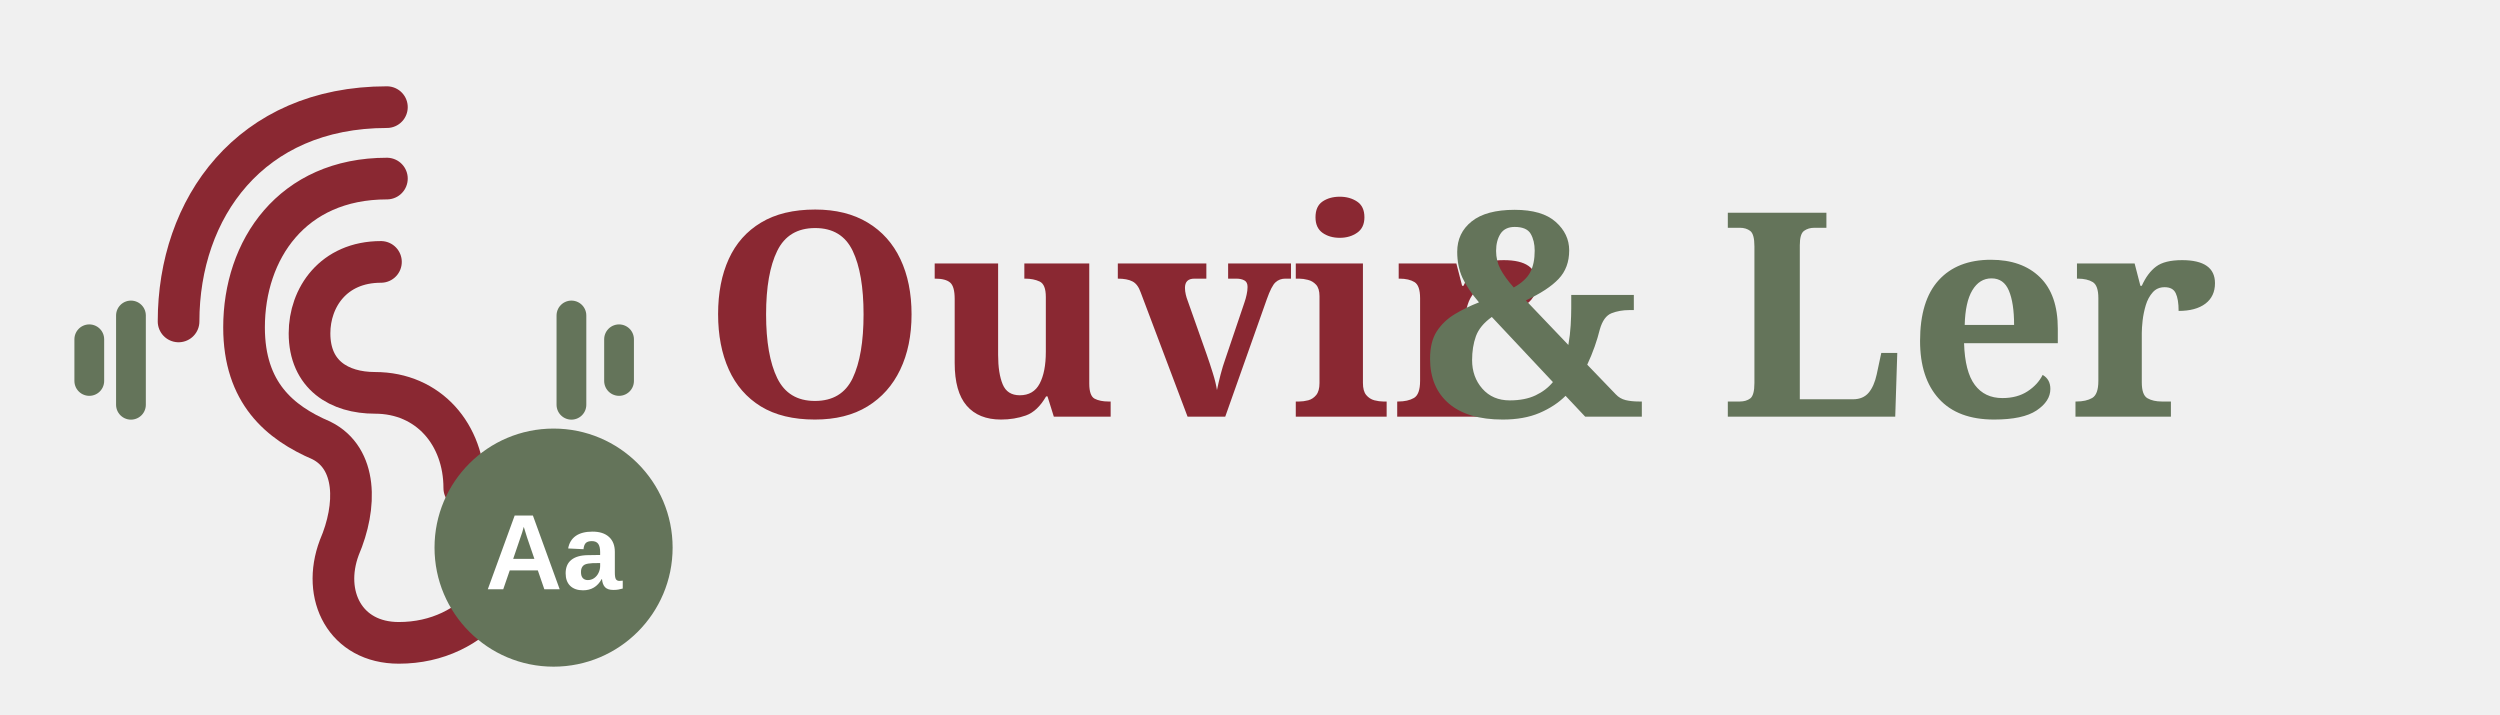
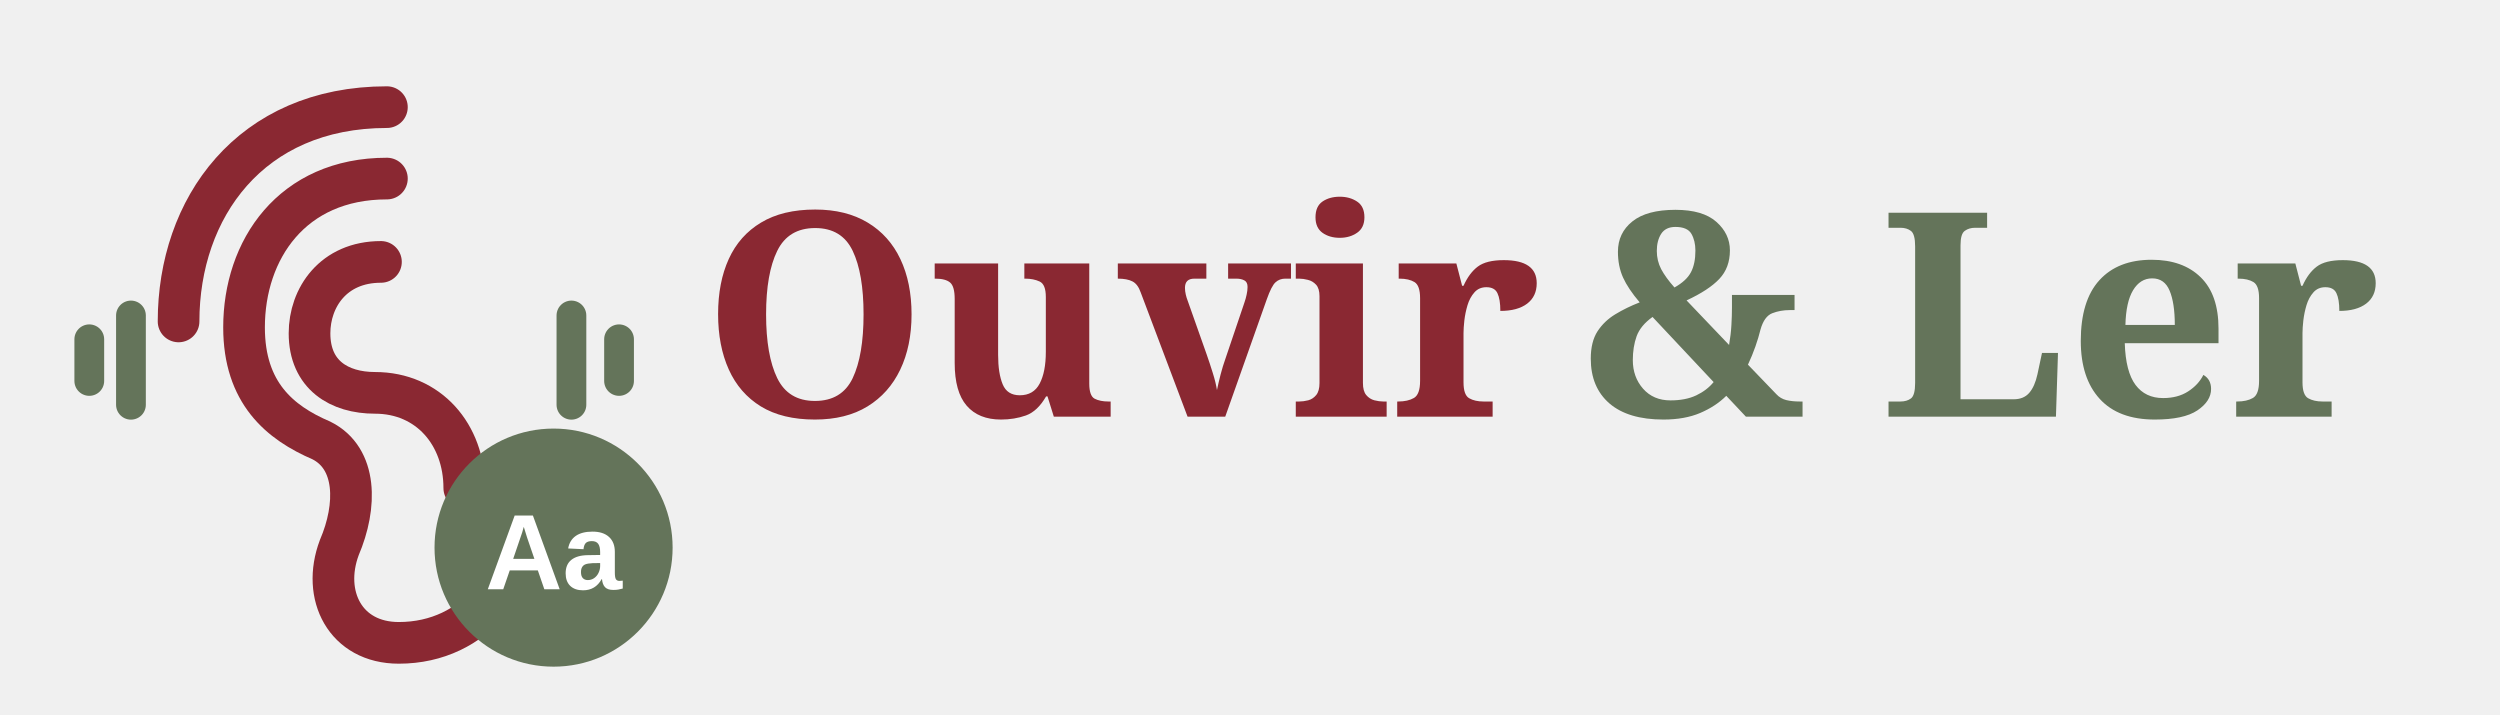
<svg xmlns="http://www.w3.org/2000/svg" width="420" height="120" viewBox="0 0 420 120" fill="none">
  <g transform="translate(15 5)">
    <path d="M50 13C27 13 15 30 15 49" stroke="#8A2832" stroke-width="7" stroke-linecap="round" />
    <path d="M50 25C34 25 26 37 26 50C26 61 32 66 39 69C45 72 45 80 42 87C39 95 43 103 52 103C65 103 73 92 73 80" stroke="#8A2832" stroke-width="7" stroke-linecap="round" />
    <path d="M49 39C41 39 37 45 37 51C37 58 42 61 48 61C57 61 63 68 63 77" stroke="#8A2832" stroke-width="7" stroke-linecap="round" />
    <path d="M7 48V63M0 52V59M81 48V63M89 52V59" stroke="#64745A" stroke-width="5" stroke-linecap="round" />
    <circle cx="78" cy="87" r="20" fill="#64745A" />
    <text x="78" y="94" text-anchor="middle" font-family="Arial" font-size="18" font-weight="700" fill="white">Aa</text>
  </g>
  <text x="118" y="70" font-family="Georgia,serif" font-size="48" font-weight="600" fill="#8A2832">Ouvir</text>
-   <text x="238" y="70" font-family="Georgia,serif" font-size="48" font-weight="600" fill="#64745A">&amp; Ler</text>
+   <text x="265" y="70" font-family="Georgia,serif" font-size="48" font-weight="600" fill="#64745A">&amp; Ler</text>
</svg>
